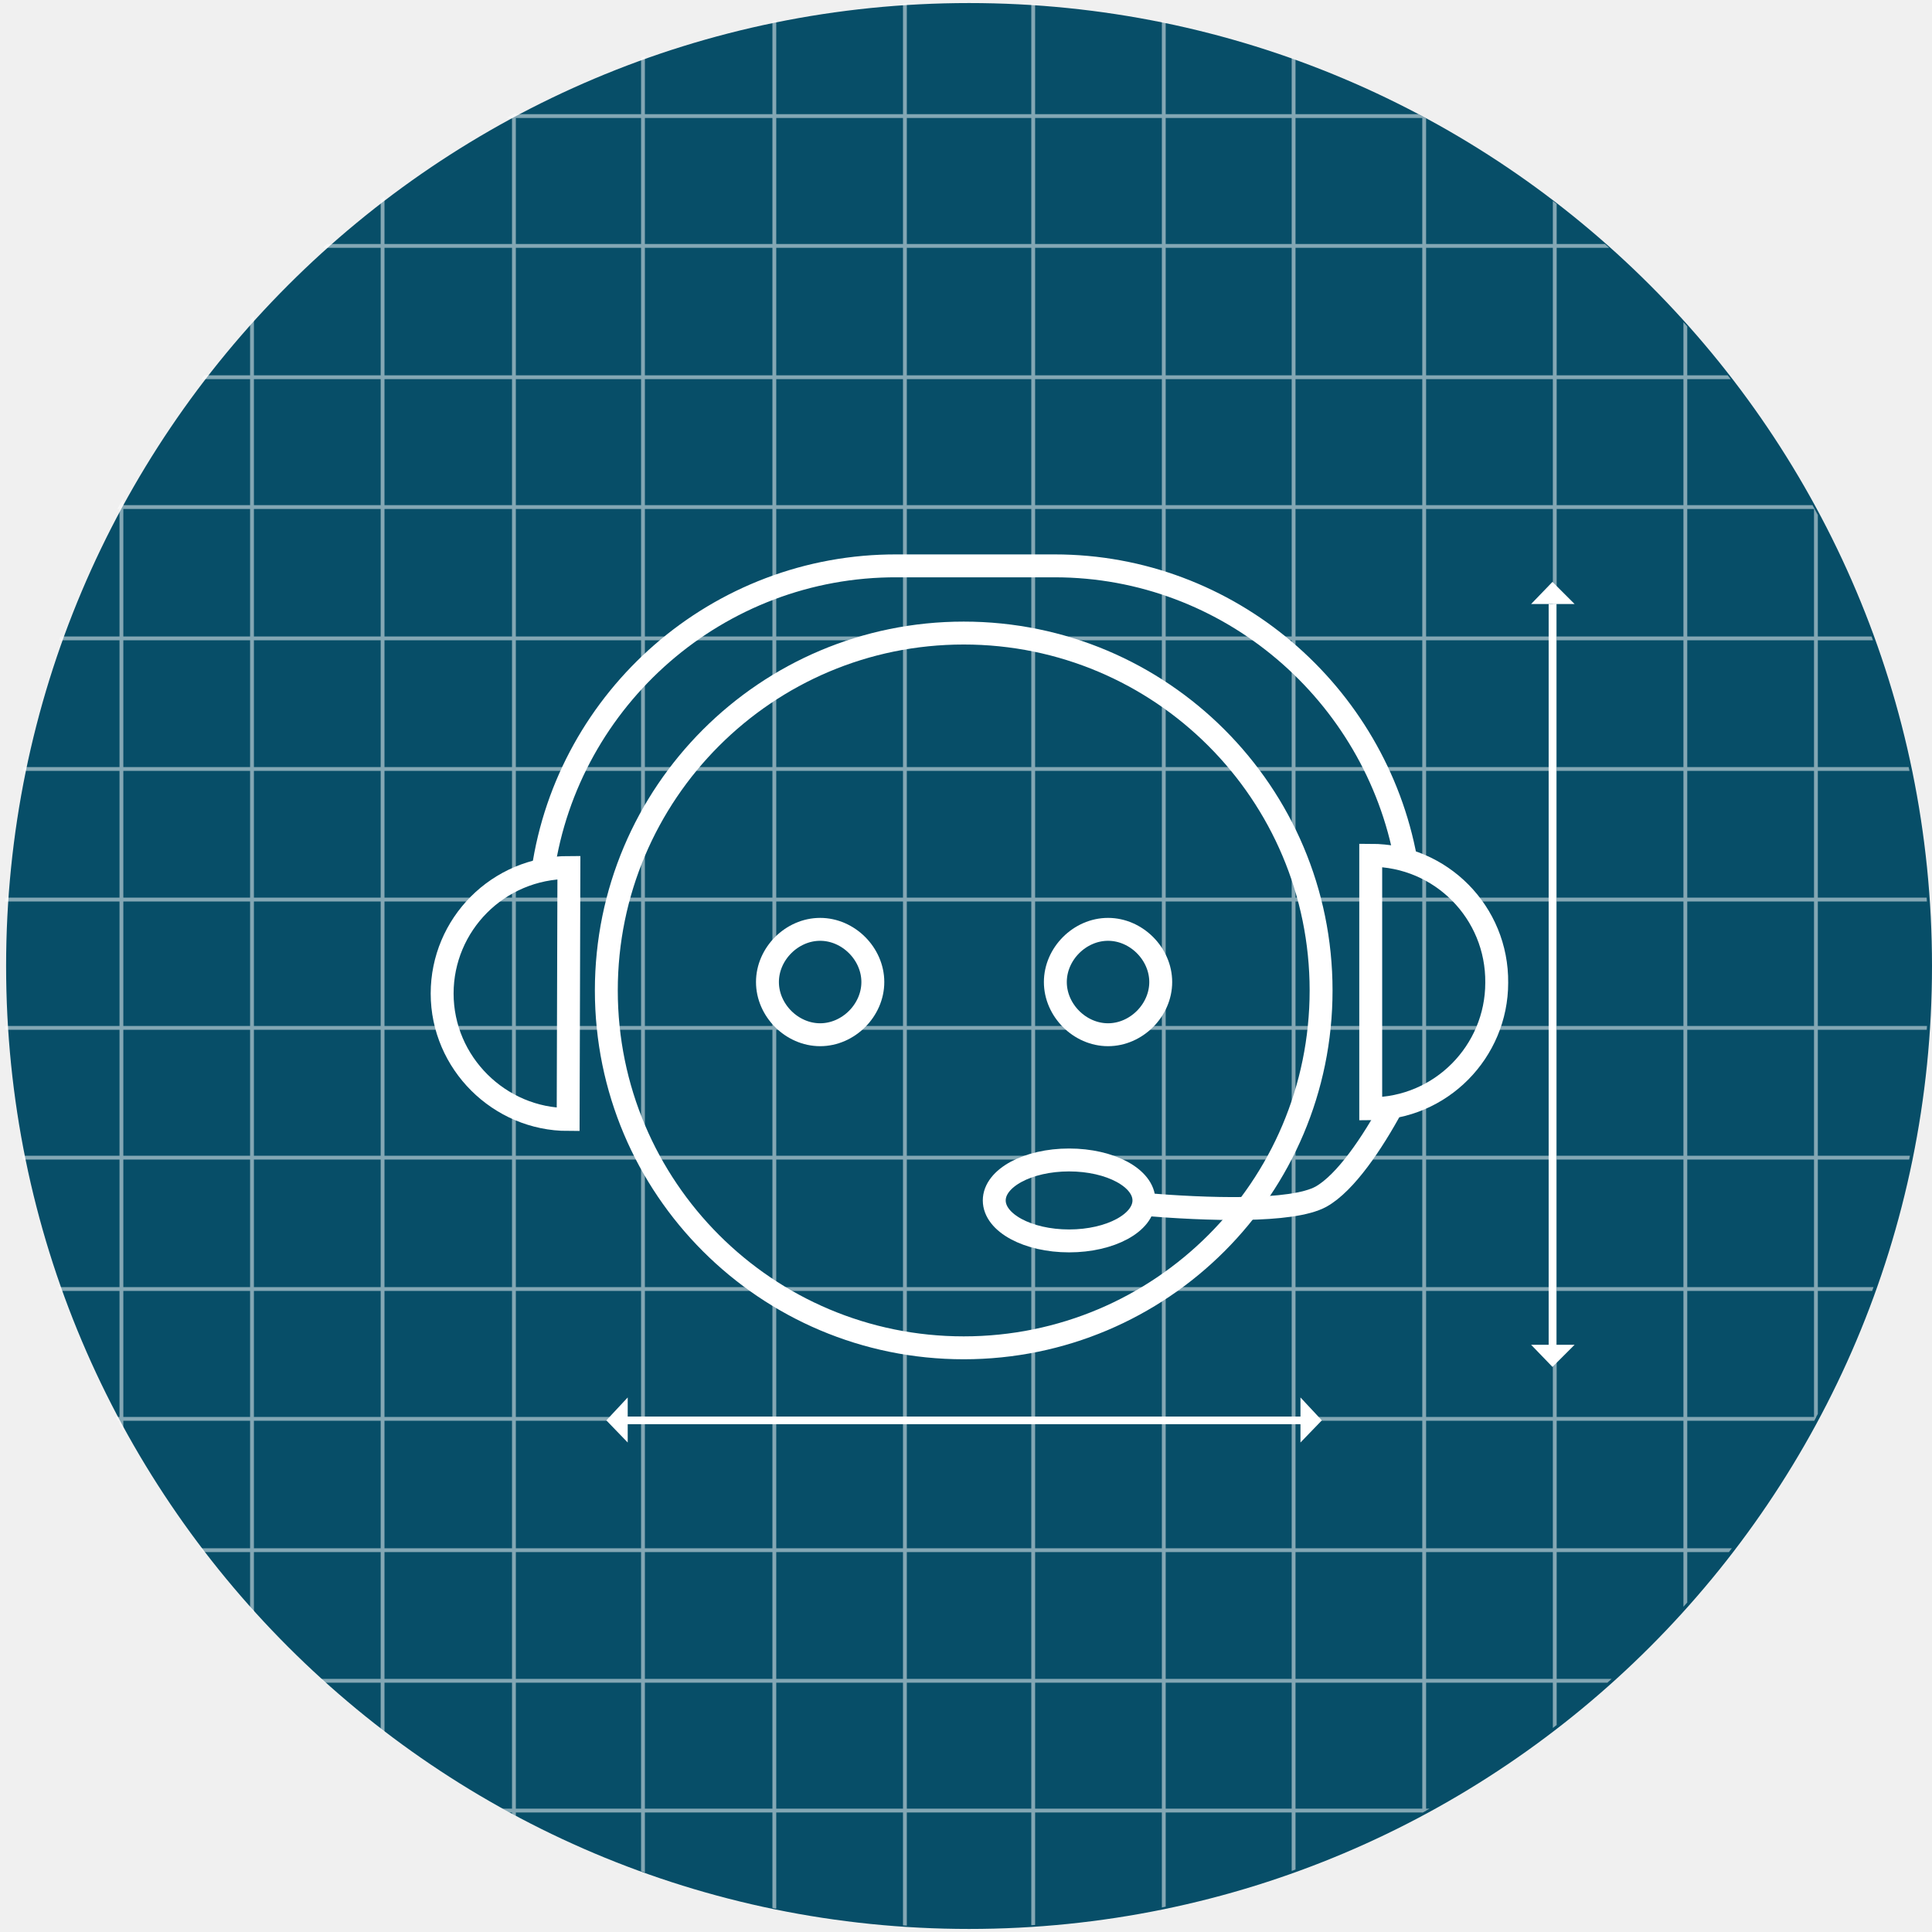
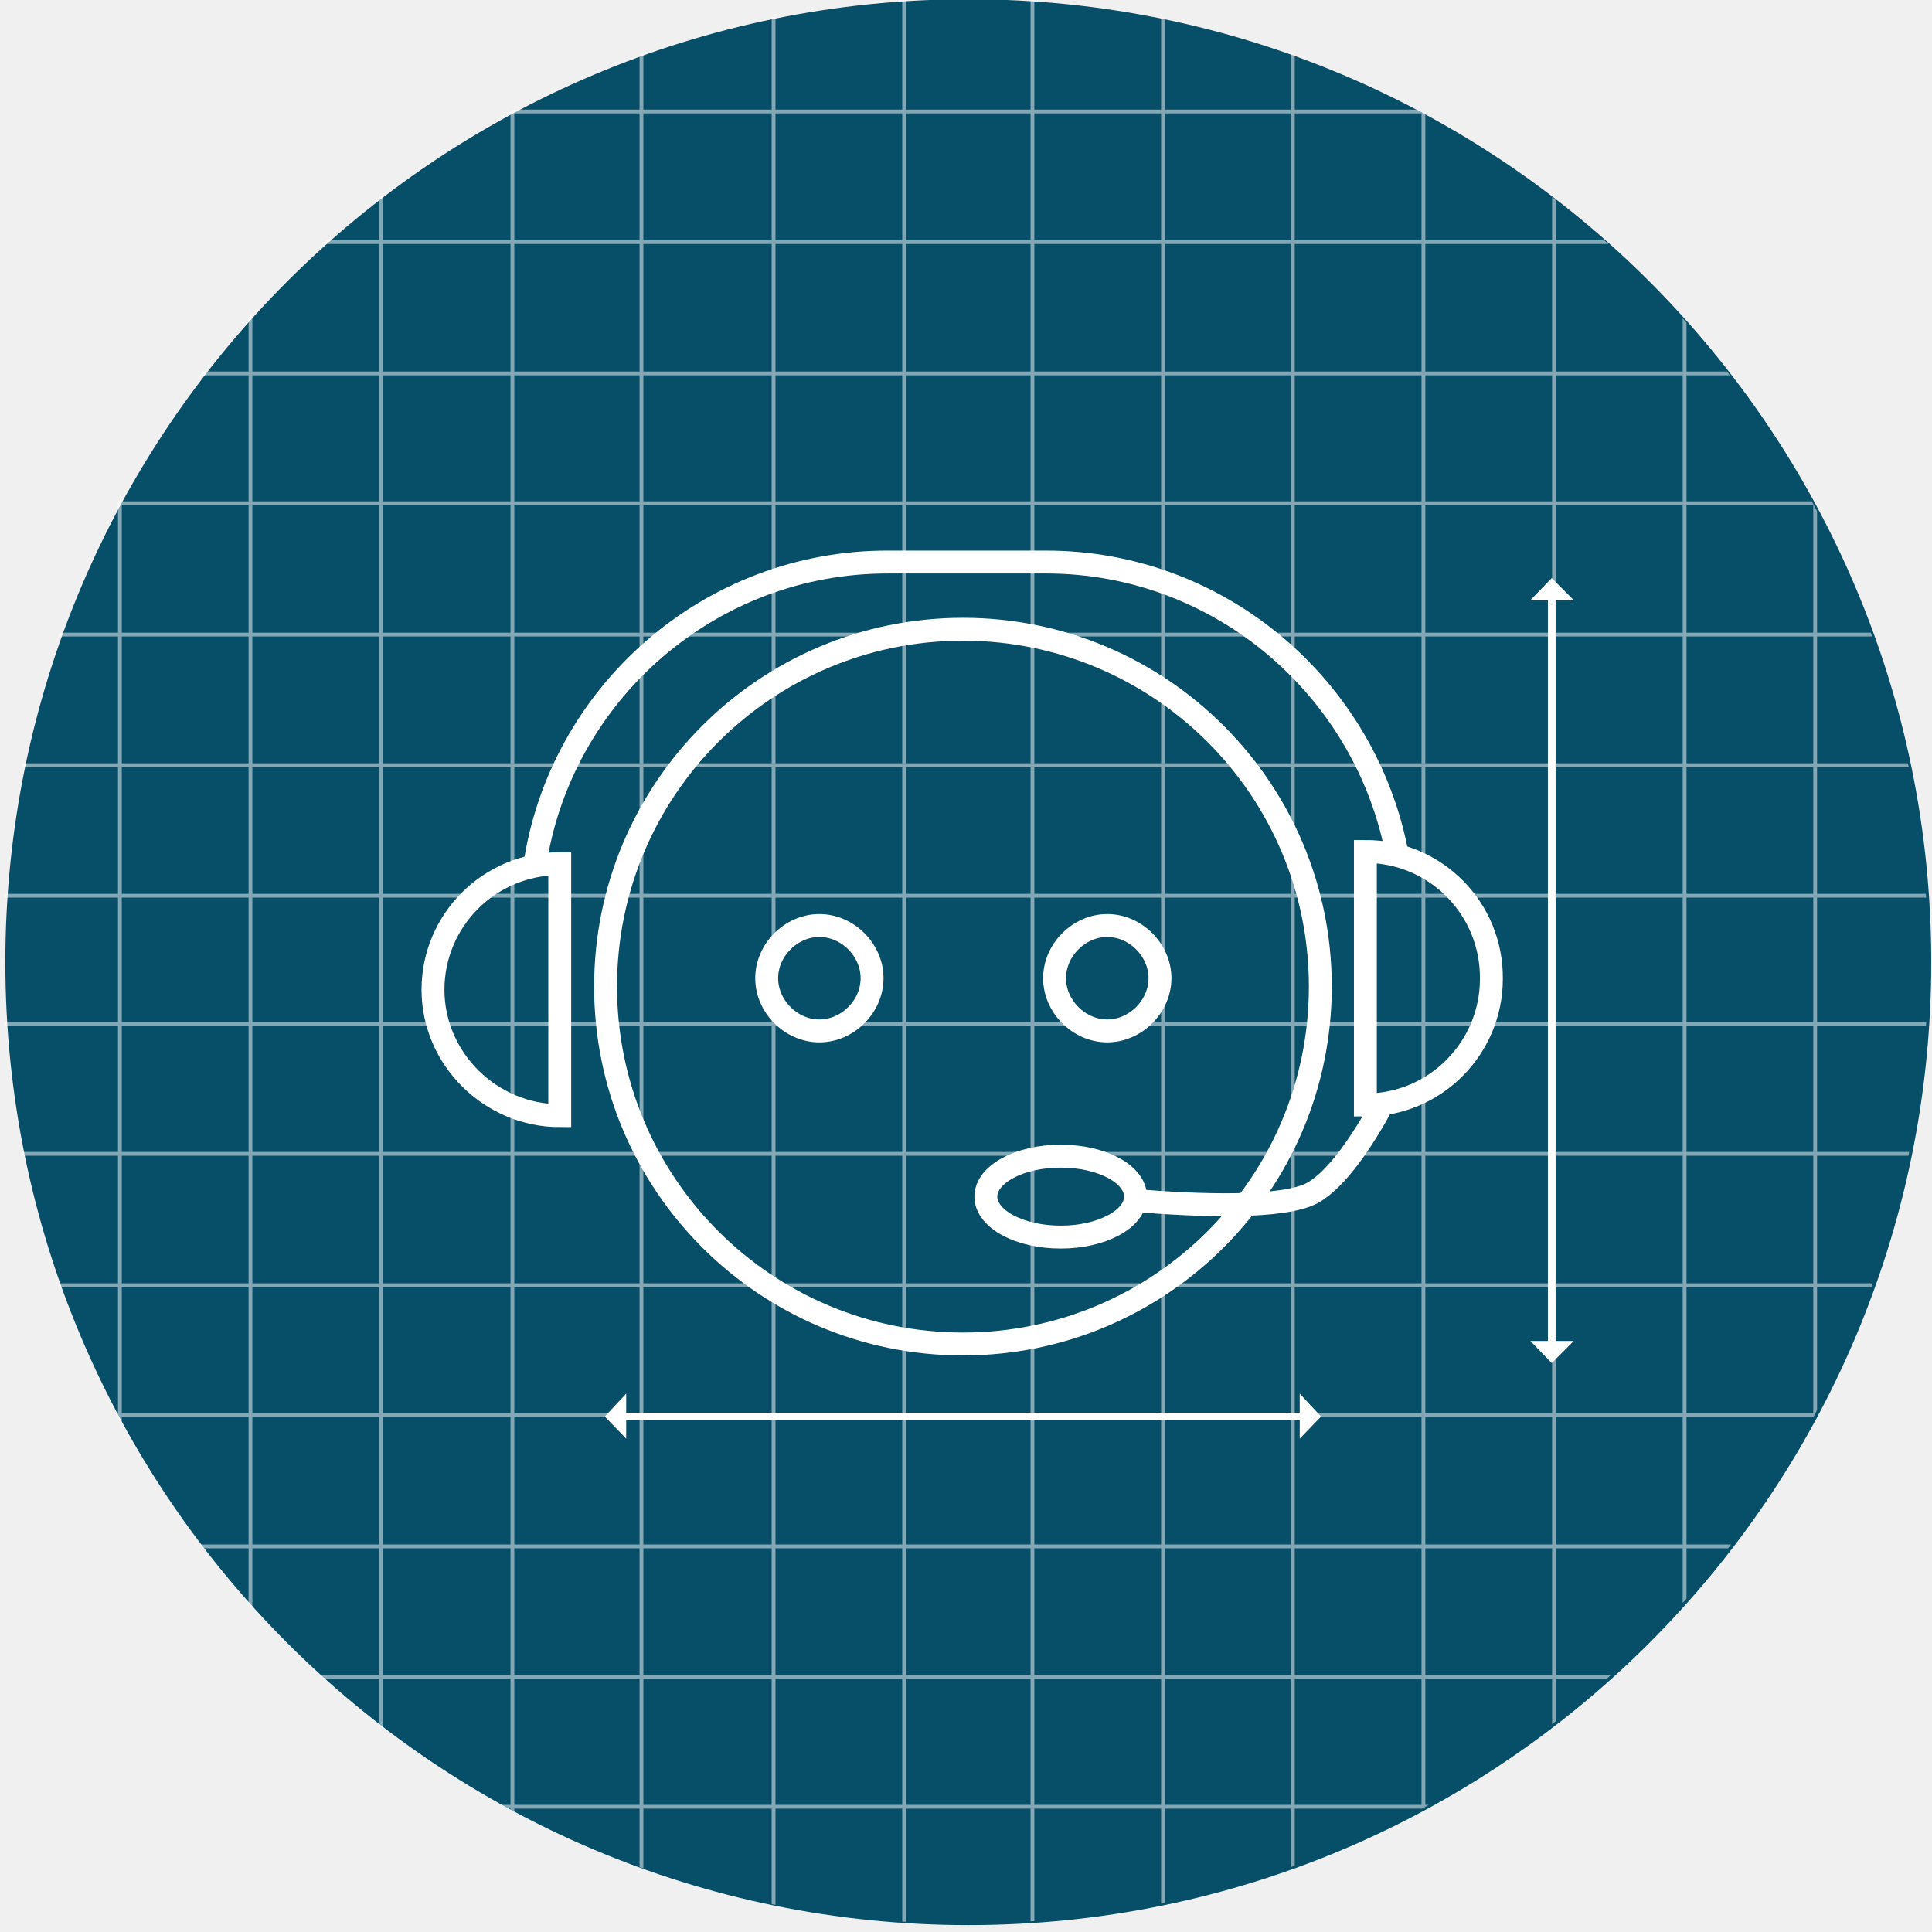
<svg xmlns="http://www.w3.org/2000/svg" xmlns:xlink="http://www.w3.org/1999/xlink" version="1.1" id="Layer_1" x="0px" y="0px" viewBox="0 0 253 253" enable-background="new 0 0 253 253" xml:space="preserve">
  <g>
    <g>
      <g>
        <g>
-           <circle fill="#074E68" cx="126.9" cy="126.5" r="126.1" />
+           <circle fill="#074E68" cx="126.8" cy="126" r="126.1" />
          <g opacity="0.5" enable-background="new    ">
            <g>
              <g>
                <g>
                  <g>
                    <g>
                      <g>
-                         <defs>
-                           <circle id="SVGID_1_" cx="126.5" cy="126.3" r="126.1" />
-                         </defs>
-                         <clipPath id="SVGID_2_">
-                           <use xlink:href="#SVGID_1_" overflow="visible" />
-                         </clipPath>
-                         <g clip-path="url(#SVGID_2_)">
-                           <g>
-                             <line fill="none" stroke="#FFFFFF" stroke-width="0.5" stroke-miterlimit="10" x1="220.7" y1="345" x2="220.7" y2="-77.8" />
-                             <line fill="none" stroke="#FFFFFF" stroke-width="0.5" stroke-miterlimit="10" x1="203.6" y1="345" x2="203.6" y2="-77.8" />
-                             <line fill="none" stroke="#FFFFFF" stroke-width="0.5" stroke-miterlimit="10" x1="237.8" y1="344.6" x2="237.8" y2="-78.2" />
-                             <line fill="none" stroke="#FFFFFF" stroke-width="0.5" stroke-miterlimit="10" x1="255" y1="345" x2="255" y2="-77.8" />
-                             <line fill="none" stroke="#FFFFFF" stroke-width="0.5" stroke-miterlimit="10" x1="152.4" y1="345" x2="152.4" y2="-77.8" />
-                             <line fill="none" stroke="#FFFFFF" stroke-width="0.5" stroke-miterlimit="10" x1="135.3" y1="345" x2="135.3" y2="-77.8" />
-                             <line fill="none" stroke="#FFFFFF" stroke-width="0.5" stroke-miterlimit="10" x1="169.4" y1="344.6" x2="169.4" y2="-78.2" />
-                             <line fill="none" stroke="#FFFFFF" stroke-width="0.5" stroke-miterlimit="10" x1="186.5" y1="345" x2="186.5" y2="-77.8" />
-                             <line fill="none" stroke="#FFFFFF" stroke-width="0.5" stroke-miterlimit="10" x1="84.2" y1="345.3" x2="84.2" y2="-77.6" />
-                             <line fill="none" stroke="#FFFFFF" stroke-width="0.5" stroke-miterlimit="10" x1="67.3" y1="346.9" x2="67.3" y2="-75.9" />
-                             <line fill="none" stroke="#FFFFFF" stroke-width="0.5" stroke-miterlimit="10" x1="101.4" y1="344.8" x2="101.4" y2="-78" />
-                             <line fill="none" stroke="#FFFFFF" stroke-width="0.5" stroke-miterlimit="10" x1="118.5" y1="345.3" x2="118.5" y2="-77.6" />
-                             <line fill="none" stroke="#FFFFFF" stroke-width="0.5" stroke-miterlimit="10" x1="15.9" y1="345.3" x2="15.9" y2="-77.6" />
-                             <line fill="none" stroke="#FFFFFF" stroke-width="0.5" stroke-miterlimit="10" x1="-1.3" y1="345.3" x2="-1.3" y2="-77.6" />
-                             <line fill="none" stroke="#FFFFFF" stroke-width="0.5" stroke-miterlimit="10" x1="33" y1="344.8" x2="33" y2="-78" />
-                             <line fill="none" stroke="#FFFFFF" stroke-width="0.5" stroke-miterlimit="10" x1="50.1" y1="345.3" x2="50.1" y2="-77.6" />
-                           </g>
-                           <g>
-                             <line fill="none" stroke="#FFFFFF" stroke-width="0.5" stroke-miterlimit="10" x1="-76.2" y1="220.1" x2="346.6" y2="220.1" />
-                             <line fill="none" stroke="#FFFFFF" stroke-width="0.5" stroke-miterlimit="10" x1="-76.2" y1="203" x2="346.6" y2="203" />
-                             <line fill="none" stroke="#FFFFFF" stroke-width="0.5" stroke-miterlimit="10" x1="-75.8" y1="237.1" x2="347.1" y2="237.1" />
-                             <line fill="none" stroke="#FFFFFF" stroke-width="0.5" stroke-miterlimit="10" x1="-76.2" y1="254.3" x2="346.6" y2="254.3" />
-                             <line fill="none" stroke="#FFFFFF" stroke-width="0.5" stroke-miterlimit="10" x1="-76.2" y1="151.6" x2="346.6" y2="151.6" />
-                             <line fill="none" stroke="#FFFFFF" stroke-width="0.5" stroke-miterlimit="10" x1="-76.2" y1="134.6" x2="346.6" y2="134.6" />
-                             <line fill="none" stroke="#FFFFFF" stroke-width="0.5" stroke-miterlimit="10" x1="-75.8" y1="168.8" x2="347.1" y2="168.8" />
-                             <line fill="none" stroke="#FFFFFF" stroke-width="0.5" stroke-miterlimit="10" x1="-76.2" y1="185.8" x2="346.6" y2="185.8" />
-                             <line fill="none" stroke="#FFFFFF" stroke-width="0.5" stroke-miterlimit="10" x1="-76.4" y1="83.6" x2="346.4" y2="83.6" />
-                             <line fill="none" stroke="#FFFFFF" stroke-width="0.5" stroke-miterlimit="10" x1="-76.4" y1="66.4" x2="346.4" y2="66.4" />
-                             <line fill="none" stroke="#FFFFFF" stroke-width="0.5" stroke-miterlimit="10" x1="-76" y1="100.7" x2="346.8" y2="100.7" />
-                             <line fill="none" stroke="#FFFFFF" stroke-width="0.5" stroke-miterlimit="10" x1="-76.4" y1="117.8" x2="346.4" y2="117.8" />
-                             <line fill="none" stroke="#FFFFFF" stroke-width="0.5" stroke-miterlimit="10" x1="-76.4" y1="15.2" x2="346.4" y2="15.2" />
-                             <line fill="none" stroke="#FFFFFF" stroke-width="0.5" stroke-miterlimit="10" x1="-76.4" y1="-1.9" x2="346.4" y2="-1.9" />
-                             <line fill="none" stroke="#FFFFFF" stroke-width="0.5" stroke-miterlimit="10" x1="-76" y1="32.2" x2="346.8" y2="32.2" />
-                             <line fill="none" stroke="#FFFFFF" stroke-width="0.5" stroke-miterlimit="10" x1="-76.4" y1="49.4" x2="346.4" y2="49.4" />
+                         <g>
+                           <defs>
+                             <circle id="SVGID_1_" cx="126.4" cy="125.8" r="126.1" />
+                           </defs>
+                           <clipPath id="SVGID_2_">
+                             <use xlink:href="#SVGID_1_" overflow="visible" />
+                           </clipPath>
+                           <g clip-path="url(#SVGID_2_)">
+                             <g>
+                               <line fill="none" stroke="#FFFFFF" stroke-width="0.5" stroke-miterlimit="10" x1="220.6" y1="344.6" x2="220.6" y2="-78.4" />
+                               <line fill="none" stroke="#FFFFFF" stroke-width="0.5" stroke-miterlimit="10" x1="203.5" y1="344.6" x2="203.5" y2="-78.4" />
+                               <line fill="none" stroke="#FFFFFF" stroke-width="0.5" stroke-miterlimit="10" x1="237.7" y1="344.2" x2="237.7" y2="-78.8" />
+                               <line fill="none" stroke="#FFFFFF" stroke-width="0.5" stroke-miterlimit="10" x1="254.9" y1="344.6" x2="254.9" y2="-78.4" />
+                               <line fill="none" stroke="#FFFFFF" stroke-width="0.5" stroke-miterlimit="10" x1="152.3" y1="344.6" x2="152.3" y2="-78.4" />
+                               <line fill="none" stroke="#FFFFFF" stroke-width="0.5" stroke-miterlimit="10" x1="135.2" y1="344.6" x2="135.2" y2="-78.4" />
+                               <line fill="none" stroke="#FFFFFF" stroke-width="0.5" stroke-miterlimit="10" x1="169.3" y1="344.2" x2="169.3" y2="-78.8" />
+                               <line fill="none" stroke="#FFFFFF" stroke-width="0.5" stroke-miterlimit="10" x1="186.4" y1="344.6" x2="186.4" y2="-78.4" />
+                               <line fill="none" stroke="#FFFFFF" stroke-width="0.5" stroke-miterlimit="10" x1="84" y1="344.9" x2="84" y2="-78.2" />
+                               <line fill="none" stroke="#FFFFFF" stroke-width="0.5" stroke-miterlimit="10" x1="67.1" y1="346.5" x2="67.1" y2="-76.5" />
+                               <line fill="none" stroke="#FFFFFF" stroke-width="0.5" stroke-miterlimit="10" x1="101.3" y1="344.4" x2="101.3" y2="-78.6" />
+                               <line fill="none" stroke="#FFFFFF" stroke-width="0.5" stroke-miterlimit="10" x1="118.4" y1="344.9" x2="118.4" y2="-78.2" />
+                               <line fill="none" stroke="#FFFFFF" stroke-width="0.5" stroke-miterlimit="10" x1="15.7" y1="344.9" x2="15.7" y2="-78.2" />
+                               <line fill="none" stroke="#FFFFFF" stroke-width="0.5" stroke-miterlimit="10" x1="-1.5" y1="344.9" x2="-1.5" y2="-78.2" />
+                               <line fill="none" stroke="#FFFFFF" stroke-width="0.5" stroke-miterlimit="10" x1="32.8" y1="344.4" x2="32.8" y2="-78.6" />
+                               <line fill="none" stroke="#FFFFFF" stroke-width="0.5" stroke-miterlimit="10" x1="49.9" y1="344.9" x2="49.9" y2="-78.2" />
+                             </g>
+                             <g>
+                               <line fill="none" stroke="#FFFFFF" stroke-width="0.5" stroke-miterlimit="10" x1="-76.4" y1="219.6" x2="346.6" y2="219.6" />
+                               <line fill="none" stroke="#FFFFFF" stroke-width="0.5" stroke-miterlimit="10" x1="-76.4" y1="202.5" x2="346.6" y2="202.5" />
+                               <line fill="none" stroke="#FFFFFF" stroke-width="0.5" stroke-miterlimit="10" x1="-76" y1="236.6" x2="347.1" y2="236.6" />
+                               <line fill="none" stroke="#FFFFFF" stroke-width="0.5" stroke-miterlimit="10" x1="-76.4" y1="253.8" x2="346.6" y2="253.8" />
+                               <line fill="none" stroke="#FFFFFF" stroke-width="0.5" stroke-miterlimit="10" x1="-76.4" y1="151.1" x2="346.6" y2="151.1" />
+                               <line fill="none" stroke="#FFFFFF" stroke-width="0.5" stroke-miterlimit="10" x1="-76.4" y1="134.1" x2="346.6" y2="134.1" />
+                               <line fill="none" stroke="#FFFFFF" stroke-width="0.5" stroke-miterlimit="10" x1="-76" y1="168.3" x2="347.1" y2="168.3" />
+                               <line fill="none" stroke="#FFFFFF" stroke-width="0.5" stroke-miterlimit="10" x1="-76.4" y1="185.3" x2="346.6" y2="185.3" />
+                               <line fill="none" stroke="#FFFFFF" stroke-width="0.5" stroke-miterlimit="10" x1="-76.6" y1="83.1" x2="346.4" y2="83.1" />
+                               <line fill="none" stroke="#FFFFFF" stroke-width="0.5" stroke-miterlimit="10" x1="-76.6" y1="65.9" x2="346.4" y2="65.9" />
+                               <line fill="none" stroke="#FFFFFF" stroke-width="0.5" stroke-miterlimit="10" x1="-76.2" y1="100.2" x2="346.8" y2="100.2" />
+                               <line fill="none" stroke="#FFFFFF" stroke-width="0.5" stroke-miterlimit="10" x1="-76.6" y1="117.3" x2="346.4" y2="117.3" />
+                               <line fill="none" stroke="#FFFFFF" stroke-width="0.5" stroke-miterlimit="10" x1="-76.6" y1="14.6" x2="346.4" y2="14.6" />
+                               <line fill="none" stroke="#FFFFFF" stroke-width="0.5" stroke-miterlimit="10" x1="-76.6" y1="-2.5" x2="346.4" y2="-2.5" />
+                               <line fill="none" stroke="#FFFFFF" stroke-width="0.5" stroke-miterlimit="10" x1="-76.2" y1="31.7" x2="346.8" y2="31.7" />
+                               <line fill="none" stroke="#FFFFFF" stroke-width="0.5" stroke-miterlimit="10" x1="-76.6" y1="48.9" x2="346.4" y2="48.9" />
+                             </g>
                          </g>
                        </g>
                      </g>
                    </g>
                  </g>
                </g>
              </g>
            </g>
          </g>
        </g>
        <g>
-           <line fill="none" stroke="#FFFFFF" stroke-miterlimit="10" x1="203.3" y1="177" x2="203.3" y2="79.1" />
-           <polygon fill="#FFFFFF" points="203.3,179 200.5,176.1 206.2,176.1     " />
-           <polygon fill="#FFFFFF" points="203.3,76.2 206.2,79.1 200.5,79.1     " />
+           <line fill="none" stroke="#FFFFFF" stroke-miterlimit="10" x1="203.2" y1="176.5" x2="203.2" y2="78.6" />
+           <polygon fill="#FFFFFF" points="203.2,178.5 200.4,175.6 206.1,175.6     " />
+           <polygon fill="#FFFFFF" points="203.2,75.7 206.1,78.6 200.4,78.6     " />
        </g>
        <g>
-           <line fill="none" stroke="#FFFFFF" stroke-miterlimit="10" x1="171.6" y1="186" x2="80.9" y2="186" />
-           <polygon fill="#FFFFFF" points="173.1,186 170.3,188.9 170.3,183     " />
-           <polygon fill="#FFFFFF" points="79.4,186 82.2,183 82.2,188.9     " />
+           <line fill="none" stroke="#FFFFFF" stroke-miterlimit="10" x1="171.5" y1="185.5" x2="80.7" y2="185.5" />
+           <polygon fill="#FFFFFF" points="173,185.5 170.2,188.4 170.2,182.5     " />
+           <polygon fill="#FFFFFF" points="79.2,185.5 82,182.5 82,188.4     " />
        </g>
      </g>
      <g>
-         <circle fill="none" stroke="#FFFFFF" stroke-width="3" stroke-miterlimit="10" cx="126.2" cy="129.7" r="46.8" />
-         <ellipse fill="none" stroke="#FFFFFF" stroke-width="3" stroke-miterlimit="10" cx="140" cy="157.2" rx="9.8" ry="5.3" />
-         <path fill="none" stroke="#FFFFFF" stroke-width="3" stroke-miterlimit="10" d="M74.5,113.6L74.5,113.6     c-9.3,0-16.6,7.5-16.6,16.5c0,9.1,7.5,16.5,16.5,16.5l0,0L74.5,113.6L74.5,113.6L74.5,113.6z" />
-         <path fill="none" stroke="#FFFFFF" stroke-width="3" stroke-miterlimit="10" d="M179.5,112L179.5,112v33.2l0,0     c9.2,0,16.5-7.5,16.5-16.5C196.1,119.5,188.7,112,179.5,112z" />
-         <path fill="none" stroke="#FFFFFF" stroke-width="3" stroke-miterlimit="10" d="M149.6,157.7c8.4,0.7,19.6,1.1,23.4-1     c3.2-1.8,6.7-7,9.3-11.8" />
-         <path fill="none" stroke="#FFFFFF" stroke-width="3" stroke-miterlimit="10" d="M184.1,112.6c-4-21.8-23.1-38.5-46-38.5h-20.6     C94,74,74.4,91.4,71.1,114" />
-         <path fill="none" stroke="#FFFFFF" stroke-width="3" stroke-miterlimit="10" d="M100.5,128.6c0-3.7,3.2-6.9,6.9-6.9     c3.7,0,6.9,3.2,6.9,6.9c0,3.7-3.2,6.9-6.9,6.9C103.7,135.5,100.5,132.3,100.5,128.6z" />
-         <path fill="none" stroke="#FFFFFF" stroke-width="3" stroke-miterlimit="10" d="M138.2,128.6c0-3.7,3.2-6.9,6.9-6.9     c3.7,0,6.9,3.2,6.9,6.9c0,3.7-3.2,6.9-6.9,6.9C141.4,135.5,138.2,132.3,138.2,128.6z" />
+         <circle fill="none" stroke="#FFFFFF" stroke-width="3" stroke-miterlimit="10" cx="126.1" cy="129.2" r="46.8" />
+         <ellipse fill="none" stroke="#FFFFFF" stroke-width="3" stroke-miterlimit="10" cx="138.9" cy="156.7" rx="9.8" ry="5.3" />
+         <path fill="none" stroke="#FFFFFF" stroke-width="3" stroke-miterlimit="10" d="M73.3,113.1L73.3,113.1     c-9.3,0-16.6,7.5-16.6,16.5c0,9.1,7.6,16.5,16.6,16.5l0,0V113.1L73.3,113.1L73.3,113.1z" />
+         <path fill="none" stroke="#FFFFFF" stroke-width="3" stroke-miterlimit="10" d="M178.8,111.5L178.8,111.5v33.2l0,0     c9.2,0,16.5-7.5,16.5-16.5C195.4,119,188,111.5,178.8,111.5z" />
+         <path fill="none" stroke="#FFFFFF" stroke-width="3" stroke-miterlimit="10" d="M148.5,157.2c8.4,0.7,19.6,1.1,23.4-1     c3.2-1.8,6.6-6.9,9.2-11.7" />
+         <path fill="none" stroke="#FFFFFF" stroke-width="3" stroke-miterlimit="10" d="M183,112.1c-4-21.8-23.1-38.5-46-38.5h-20.6     c-23.5-0.1-43.1,17.3-46.4,39.9" />
+         <path fill="none" stroke="#FFFFFF" stroke-width="3" stroke-miterlimit="10" d="M100.4,128.1c0-3.7,3.2-6.9,6.9-6.9     c3.7,0,6.9,3.2,6.9,6.9c0,3.7-3.2,6.9-6.9,6.9S100.4,131.8,100.4,128.1z" />
+         <path fill="none" stroke="#FFFFFF" stroke-width="3" stroke-miterlimit="10" d="M138.1,128.1c0-3.7,3.2-6.9,6.9-6.9     c3.7,0,6.9,3.2,6.9,6.9c0,3.7-3.2,6.9-6.9,6.9C141.3,135,138.1,131.8,138.1,128.1z" />
      </g>
    </g>
  </g>
</svg>
